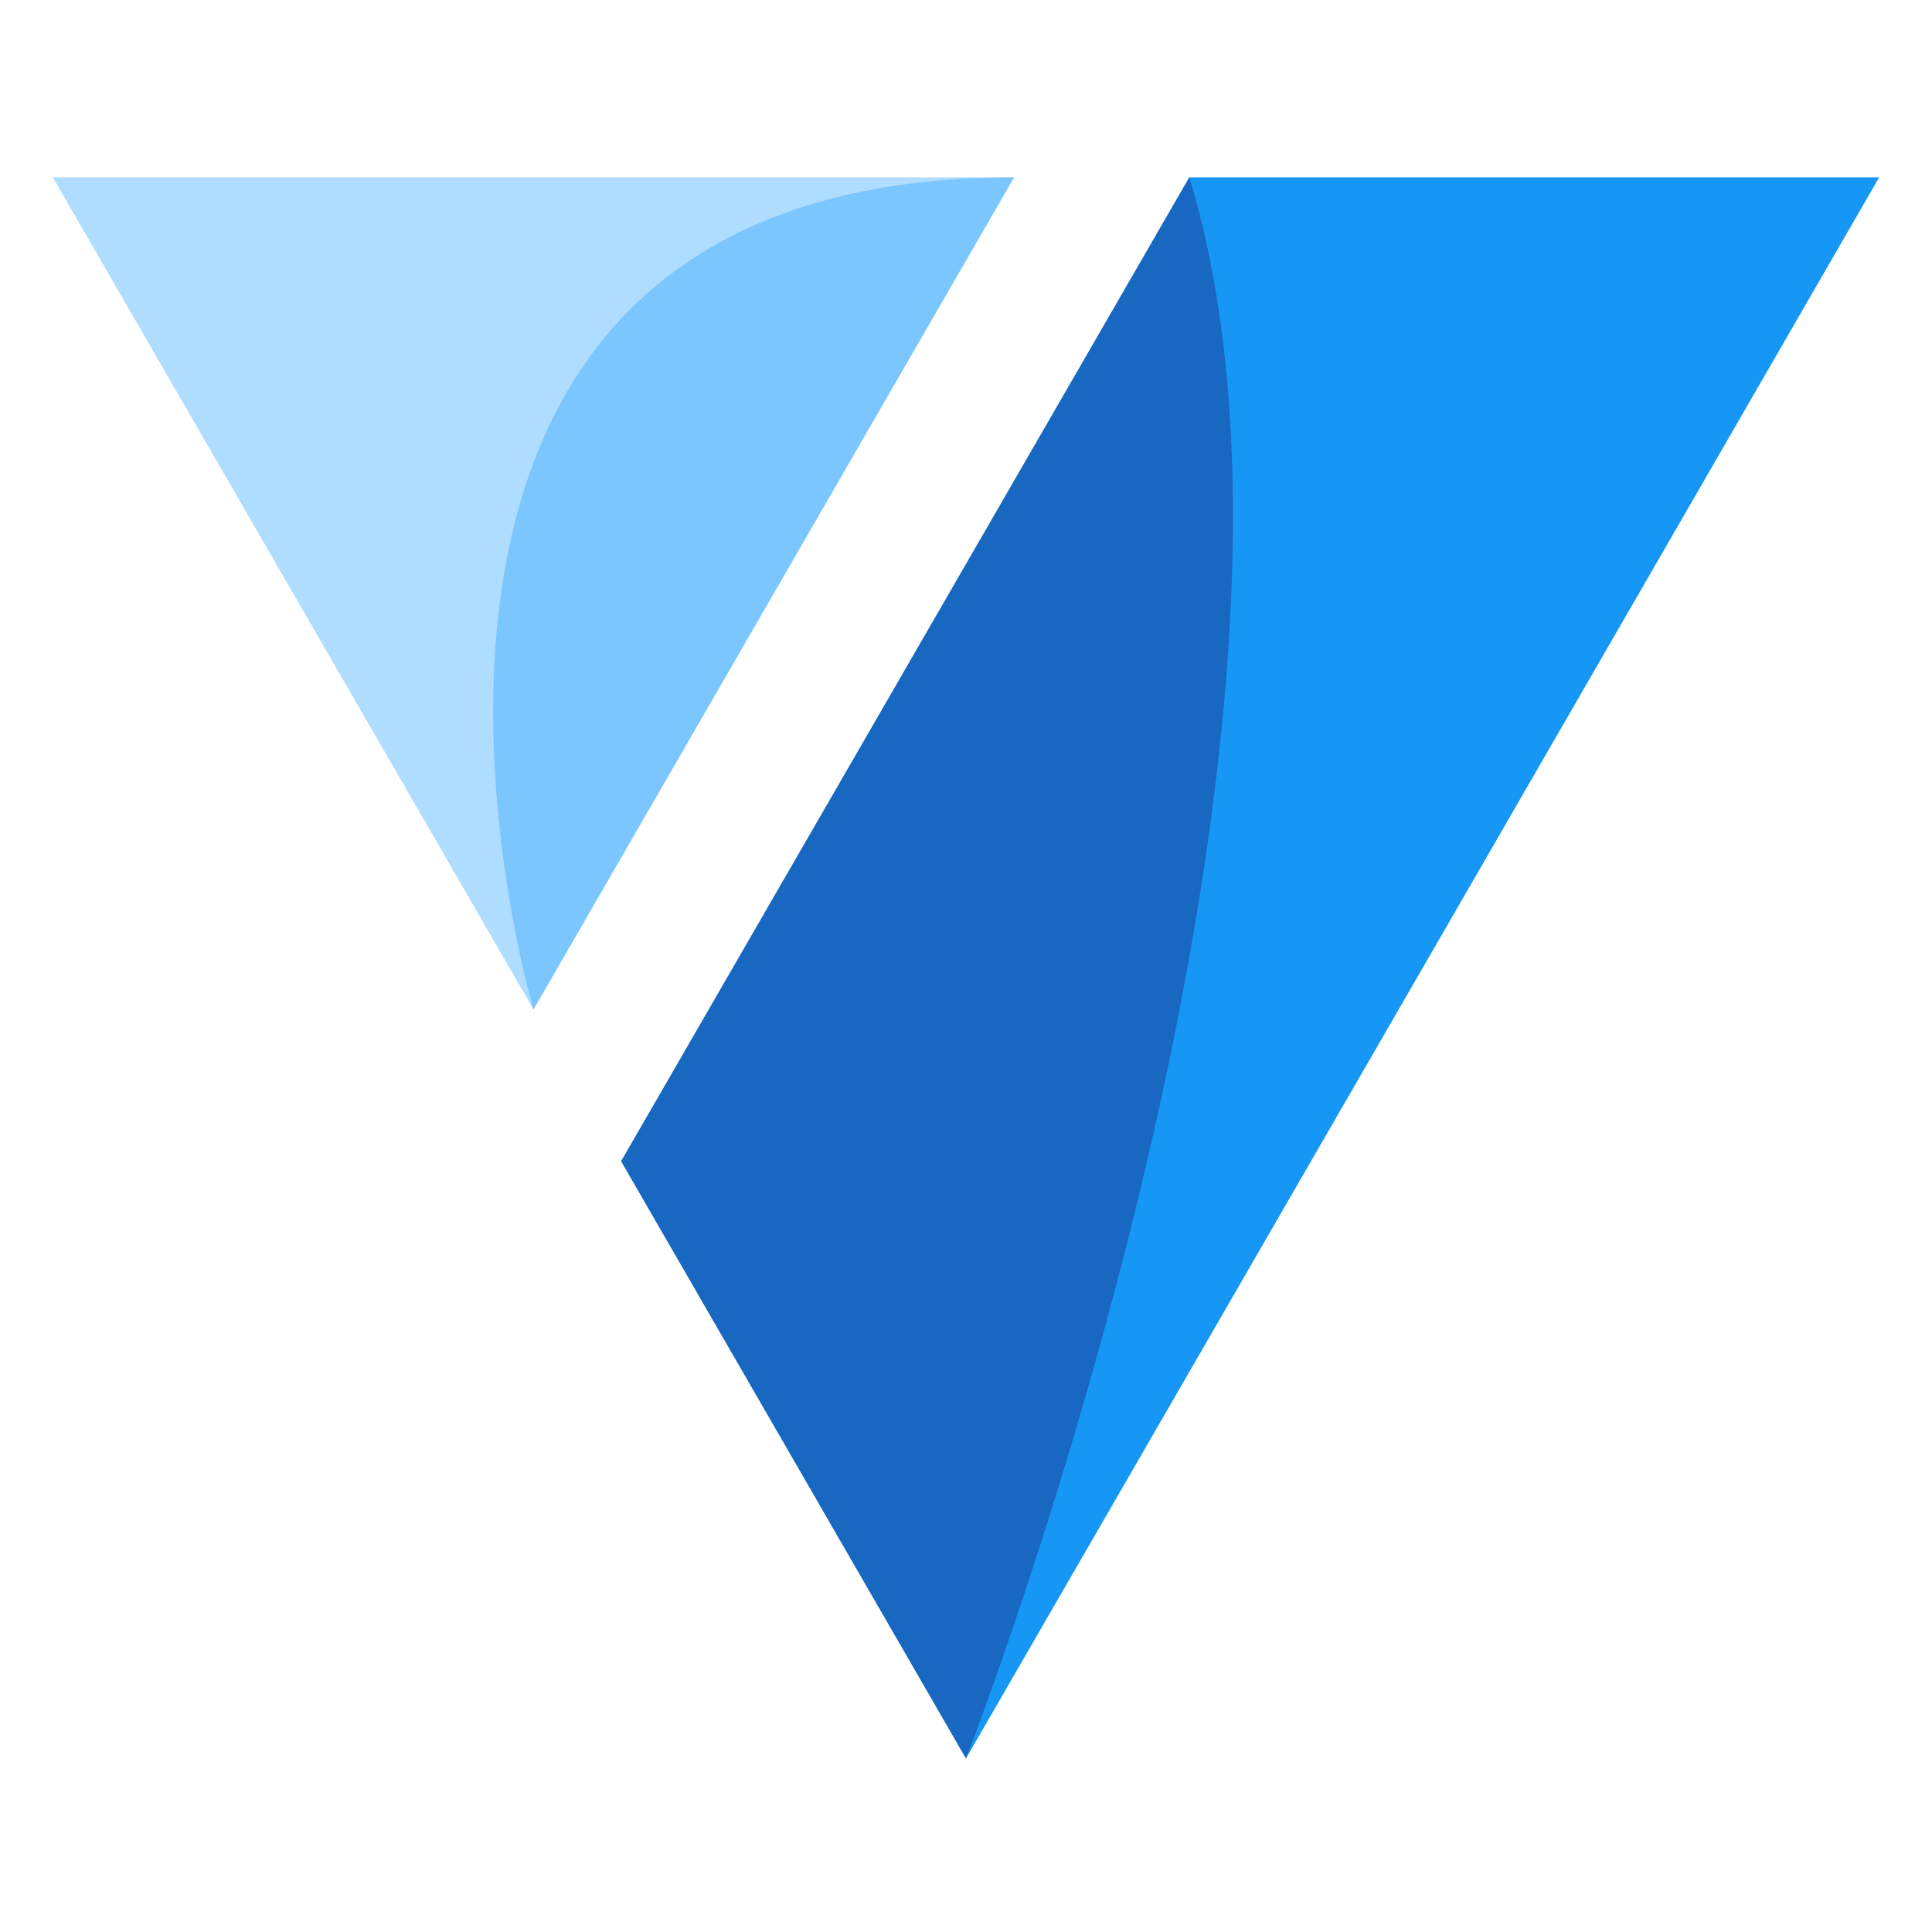
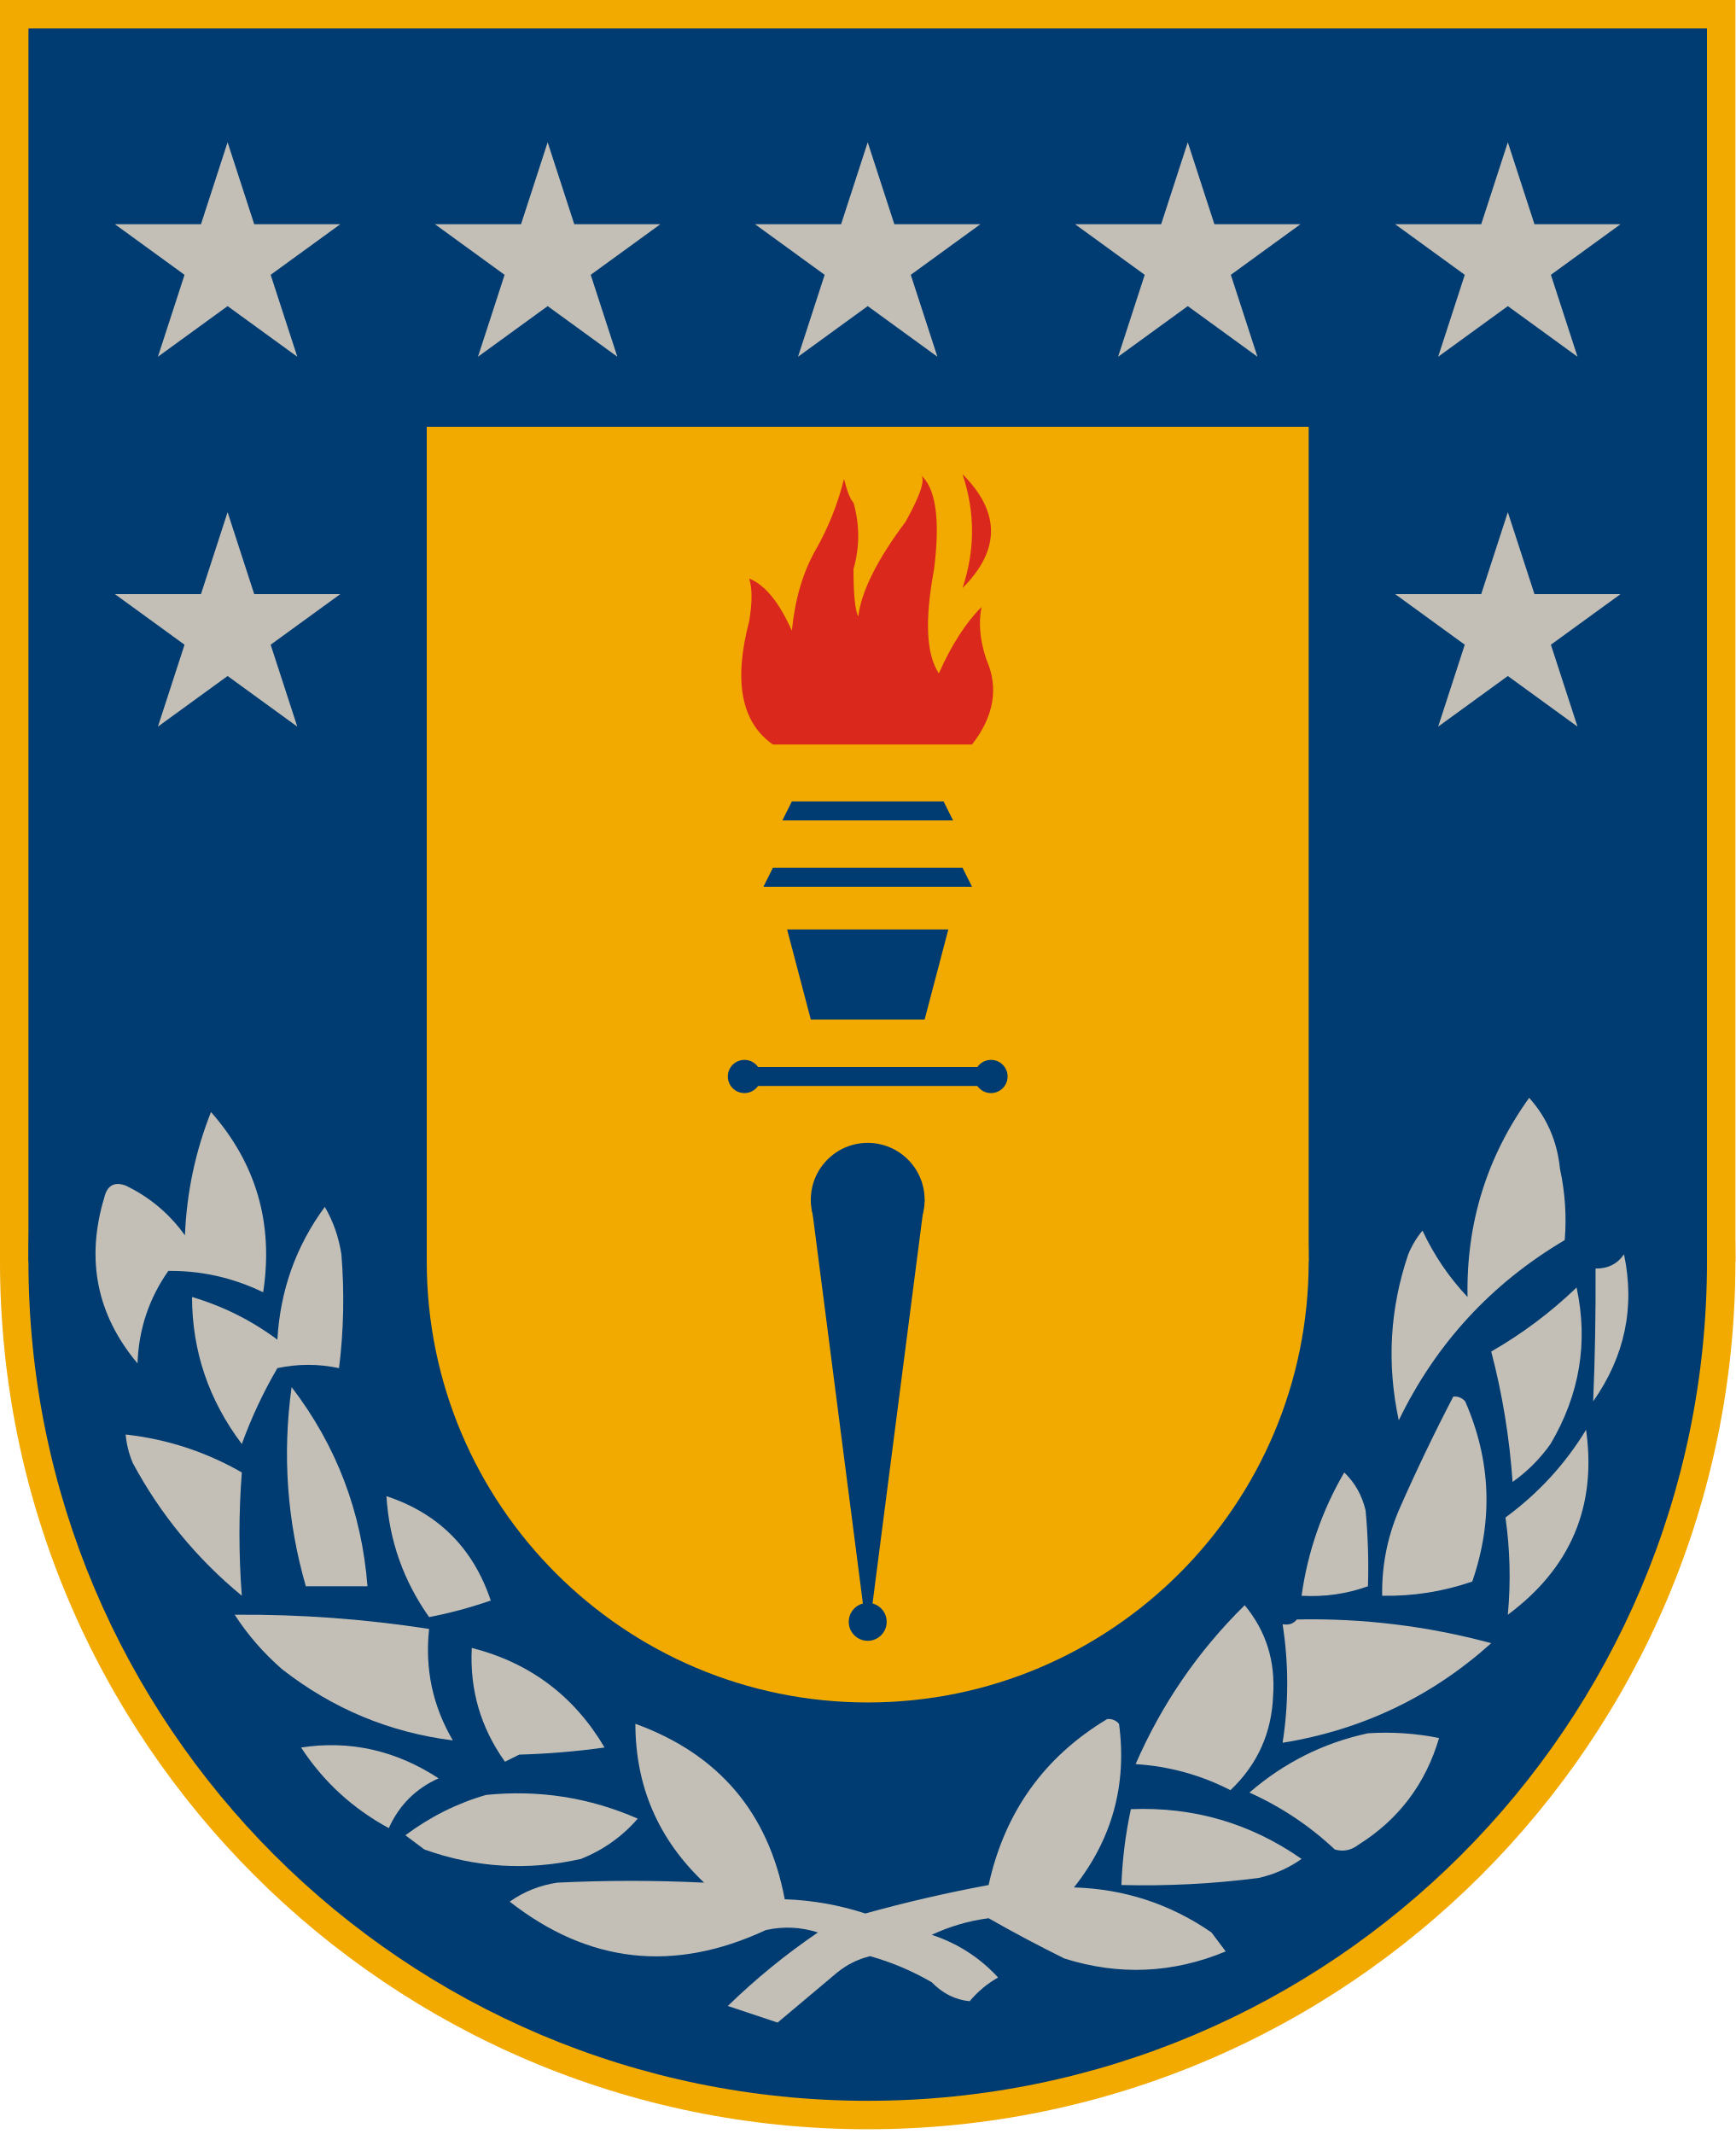
- <svg xmlns="http://www.w3.org/2000/svg" width="512" height="512" viewBox="0 0 512 512" fill="none">
-   <path d="M261.126 140.65L164.624 307.732L256.001 466L377.028 256.5L498.001 47H315.192L261.126 140.65Z" fill="#1697F6" />
-   <path d="M135.027 256.5L141.365 267.518L231.64 111.178L268.731 47H256H14L135.027 256.5Z" fill="#AEDDFF" />
-   <path d="M315.191 47C360.935 197.446 256 466 256 466L164.624 307.732L315.191 47Z" fill="#1867C0" />
-   <path d="M268.731 47C76.003 47 141.366 267.518 141.366 267.518L268.731 47Z" fill="#7BC6FF" />
+ <svg xmlns="http://www.w3.org/2000/svg" width="366" height="450" fill="transparent">
+   <polygon points="0,0 366,0 366,266 0,266" fill="#F2A900" />
+   <circle cx="183" cy="266" r="183" fill="#F2A900" />
+   <polygon points="6,6 360,6 360,266 6,266" fill="#003C71" />
+   <circle cx="183" cy="266" r="177" fill="#003C71" />
+   <polygon points="90,90 276,90 276,266 90,266" fill="#F2A900" />
+   <circle cx="183" cy="266" r="93" fill="#F2A900" />
+   <polygon points="167,169 199,169 201,173 165,173" fill="#003C71" />
+   <polygon points="163,183 203,183 205,187 161,187" fill="#003C71" />
+   <polygon points="166,196 200,196 195,215 171,215" fill="#003C71" />
+   <polygon points="157,225 209,225 209,229 157,229" fill="#003C71" />
+   <circle cx="157" cy="227" r="3.5" fill="#003C71" />
+   <circle cx="209" cy="227" r="3.5" fill="#003C71" />
+   <circle cx="183" cy="253" r="12" fill="#003C71" />
+   <circle cx="183" cy="342" r="4" fill="#003C71" />
+   <polygon points="171,253 195,253 183,346" fill="#003C71" />
+   <polygon points="48,30 62.695,75.225 24.224,47.275 71.776,47.275 33.305,75.225 " style="fill:#C4BFB6;" />
+   <polygon points="318,30 332.695,75.225 294.224,47.275 341.776,47.275 303.305,75.225 " style="fill:#C4BFB6;" />
+   <polygon points="183,30 197.695,75.225 159.224,47.275 206.776,47.275 168.305,75.225 " style="fill:#C4BFB6;" />
+   <polygon points="115.5,30 130.195,75.225 91.724,47.275 139.276,47.275 100.805,75.225 " style="fill:#C4BFB6;" />
+   <polygon points="250.5,30 265.195,75.225 226.724,47.275 274.276,47.275 235.805,75.225 " style="fill:#C4BFB6;" />
+   <polygon points="48,108 62.695,153.225 24.224,125.275 71.776,125.275 33.305,153.225 " style="fill:#C4BFB6;" />
+   <polygon points="318,108 332.695,153.225 294.224,125.275 341.776,125.275 303.305,153.225 " style="fill:#C4BFB6;" />
+   <path d="M 163 157 Q 153 150 158 131 Q 159 125 158 122 Q 163 124 167 133 Q 168 123 172 116 Q 176 109 178 101 Q 179 105 180 106 Q 182 113 180 120 Q 180 128 181 130 Q 182 122 191 110 Q 196 101 194 100 Q 199 104 197 120 Q 194 136 198 142 Q 202 133 207 128 Q 206 133 208 139 Q 212 148 205 157 z" fill="#DA291C" />
+   <path d="M 203 100 Q 207 112 203 124 Q 215 112 203 100 z" fill="#DA291C" />
+   <path style="opacity:1" fill="#C4BFB6" d="M 322.5,231.5 C 326.262,235.703 328.429,240.703 329,246.5C 330.081,251.47 330.414,256.47 330,261.5C 314.51,270.656 302.843,283.323 295,299.5C 292.445,287.595 293.112,275.929 297,264.5C 297.748,262.668 298.748,261.001 300,259.5C 302.426,264.689 305.592,269.356 309.5,273.5C 309.209,257.978 313.542,243.978 322.5,231.5 Z" />
+   <path style="opacity:1" fill="#C4BFB6" d="M 44.5,234.5 C 54.049,245.347 57.716,258.014 55.5,272.5C 49.126,269.425 42.459,267.925 35.5,268C 31.419,273.809 29.252,280.309 29,287.5C 20.393,277.233 18.06,265.567 22,252.5C 22.612,249.968 24.112,249.135 26.5,250C 31.58,252.451 35.747,255.951 39,260.5C 39.376,251.451 41.209,242.784 44.5,234.5 Z" />
+   <path style="opacity:1" fill="#C4BFB6" d="M 68.5,254.5 C 70.262,257.503 71.428,260.837 72,264.5C 72.656,272.523 72.49,280.523 71.5,288.5C 67.139,287.577 62.806,287.577 58.5,288.5C 55.524,293.585 53.024,298.919 51,304.5C 44.017,295.233 40.517,284.9 40.5,273.5C 47.058,275.446 53.058,278.446 58.5,282.5C 59.093,272.094 62.426,262.76 68.5,254.5 Z" />
+   <path style="opacity:1" fill="#C4BFB6" d="M 342.5,264.5 C 344.846,275.666 342.679,286 336,295.5C 336.386,286.212 336.553,276.879 336.5,267.5C 339.089,267.539 341.089,266.539 342.5,264.5 Z" />
+   <path style="opacity:1" fill="#C4BFB6" d="M 332.5,271.5 C 334.991,283.062 333.158,294.062 327,304.5C 324.772,307.64 322.105,310.306 319,312.5C 318.357,303.185 316.857,294.018 314.5,285C 321.074,281.219 327.074,276.719 332.5,271.5 Z" />
+   <path style="opacity:1" fill="#C4BFB6" d="M 61.5,292.5 C 70.945,304.822 76.279,318.822 77.5,334.5C 73.167,334.5 68.833,334.5 64.5,334.5C 60.534,320.708 59.534,306.708 61.5,292.5 Z" />
+   <path style="opacity:1" fill="#C4BFB6" d="M 306.5,294.5 C 307.496,294.414 308.329,294.748 309,295.5C 314.447,307.938 314.947,320.605 310.5,333.5C 304.355,335.619 298.021,336.619 291.5,336.5C 291.392,330.262 292.559,324.262 295,318.5C 298.588,310.326 302.421,302.326 306.5,294.5 Z" />
+   <path style="opacity:1" fill="#C4BFB6" d="M 26.5,302.5 C 35.264,303.477 43.431,306.144 51,310.5C 50.333,319.167 50.333,327.833 51,336.5C 41.474,328.645 33.807,319.312 28,308.5C 27.187,306.564 26.687,304.564 26.5,302.5 Z" />
+   <path style="opacity:1" fill="#C4BFB6" d="M 334.5,301.5 C 336.771,317.642 331.271,330.642 318,340.5C 318.639,333.617 318.473,326.784 317.5,320C 324.444,314.895 330.11,308.728 334.5,301.5 Z" />
+   <path style="opacity:1" fill="#C4BFB6" d="M 283.5,310.5 C 285.746,312.649 287.246,315.316 288,318.5C 288.499,323.823 288.666,329.156 288.5,334.5C 284.006,336.112 279.339,336.778 274.5,336.5C 275.795,327.243 278.795,318.576 283.5,310.5 Z" />
+   <path style="opacity:1" fill="#C4BFB6" d="M 81.5,315.5 C 92.456,319.122 99.789,326.456 103.5,337.5C 99.16,339.008 94.826,340.175 90.5,341C 85.079,333.33 82.079,324.83 81.5,315.5 Z" />
+   <path style="opacity:1" fill="#C4BFB6" d="M 262.5,338.5 C 266.995,343.904 268.995,350.237 268.5,357.5C 268.212,365.408 265.212,372.074 259.5,377.5C 253.235,374.287 246.569,372.454 239.5,372C 245.015,359.325 252.681,348.158 262.5,338.5 Z" />
+   <path style="opacity:1" fill="#C4BFB6" d="M 49.5,340.5 C 63.258,340.399 76.925,341.399 90.5,343.5C 89.582,351.905 91.249,359.739 95.5,367C 82.168,365.33 70.168,360.33 59.5,352C 55.562,348.571 52.228,344.737 49.5,340.5 Z" />
+   <path style="opacity:1" fill="#C4BFB6" d="M 273.5,341.5 C 287.398,341.212 301.065,342.879 314.5,346.5C 301.941,357.779 287.274,364.779 270.5,367.5C 271.797,359.174 271.797,350.84 270.5,342.5C 271.791,342.737 272.791,342.404 273.5,341.5 Z" />
+   <path style="opacity:1" fill="#C4BFB6" d="M 99.5,347.5 C 111.746,350.622 121.079,357.622 127.5,368.5C 121.528,369.33 115.528,369.83 109.5,370C 108.5,370.5 107.5,371 106.5,371.5C 101.374,364.333 99.041,356.333 99.5,347.5 Z" />
+   <path style="opacity:1" fill="#C4BFB6" d="M 233.5,362.5 C 234.496,362.414 235.329,362.748 236,363.5C 237.719,376.344 234.552,387.844 226.5,398C 237.147,398.331 246.814,401.498 255.5,407.5C 256.5,408.833 257.5,410.167 258.5,411.5C 247.373,416.127 236.04,416.627 224.5,413C 218.988,410.278 213.655,407.445 208.5,404.5C 204.314,405.046 200.314,406.213 196.5,408C 201.952,409.786 206.618,412.786 210.5,417C 208.208,418.29 206.208,419.957 204.5,422C 201.479,421.708 198.812,420.375 196.5,418C 192.392,415.612 188.059,413.779 183.5,412.5C 180.893,413.137 178.56,414.304 176.5,416C 172.333,419.5 168.167,423 164,426.5C 160.527,425.342 157.027,424.176 153.5,423C 159.398,417.266 165.731,412.099 172.5,407.5C 168.878,406.341 165.211,406.175 161.5,407C 142.125,416.025 124.125,414.025 107.5,401C 110.492,398.89 113.825,397.557 117.5,397C 127.859,396.495 138.193,396.495 148.5,397C 138.851,387.873 134.018,376.707 134,363.5C 151.551,369.88 162.051,382.214 165.5,400.5C 171.301,400.7 176.968,401.7 182.5,403.5C 191.093,401.115 199.76,399.115 208.5,397.5C 211.861,382.16 220.195,370.493 233.5,362.5 Z" />
+   <path style="opacity:1" fill="#C4BFB6" d="M 288.5,365.5 C 293.544,365.173 298.544,365.506 303.5,366.5C 300.646,376.18 294.979,383.68 286.5,389C 284.956,390.187 283.289,390.52 281.5,390C 276.188,385.008 270.188,381.008 263.5,378C 270.836,371.665 279.169,367.499 288.5,365.5 Z" />
+   <path style="opacity:1" fill="#C4BFB6" d="M 63.5,368.5 C 73.798,366.931 83.464,369.098 92.5,375C 87.667,377.167 84.167,380.667 82,385.5C 74.359,381.355 68.192,375.689 63.5,368.5 Z" />
+   <path style="opacity:1" fill="#C4BFB6" d="M 102.5,378.5 C 113.647,377.374 124.314,379.041 134.5,383.5C 131.196,387.302 127.196,390.135 122.5,392C 111.279,394.528 100.279,393.861 89.5,390C 88.167,389 86.833,388 85.5,387C 90.719,383.105 96.386,380.271 102.5,378.5 Z" />
+   <path style="opacity:1" fill="#C4BFB6" d="M 238.5,381.5 C 251.734,380.973 263.734,384.473 274.5,392C 271.785,393.908 268.785,395.241 265.5,396C 255.874,397.244 246.208,397.744 236.5,397.5C 236.701,392.093 237.368,386.76 238.5,381.5 Z" />
</svg>
